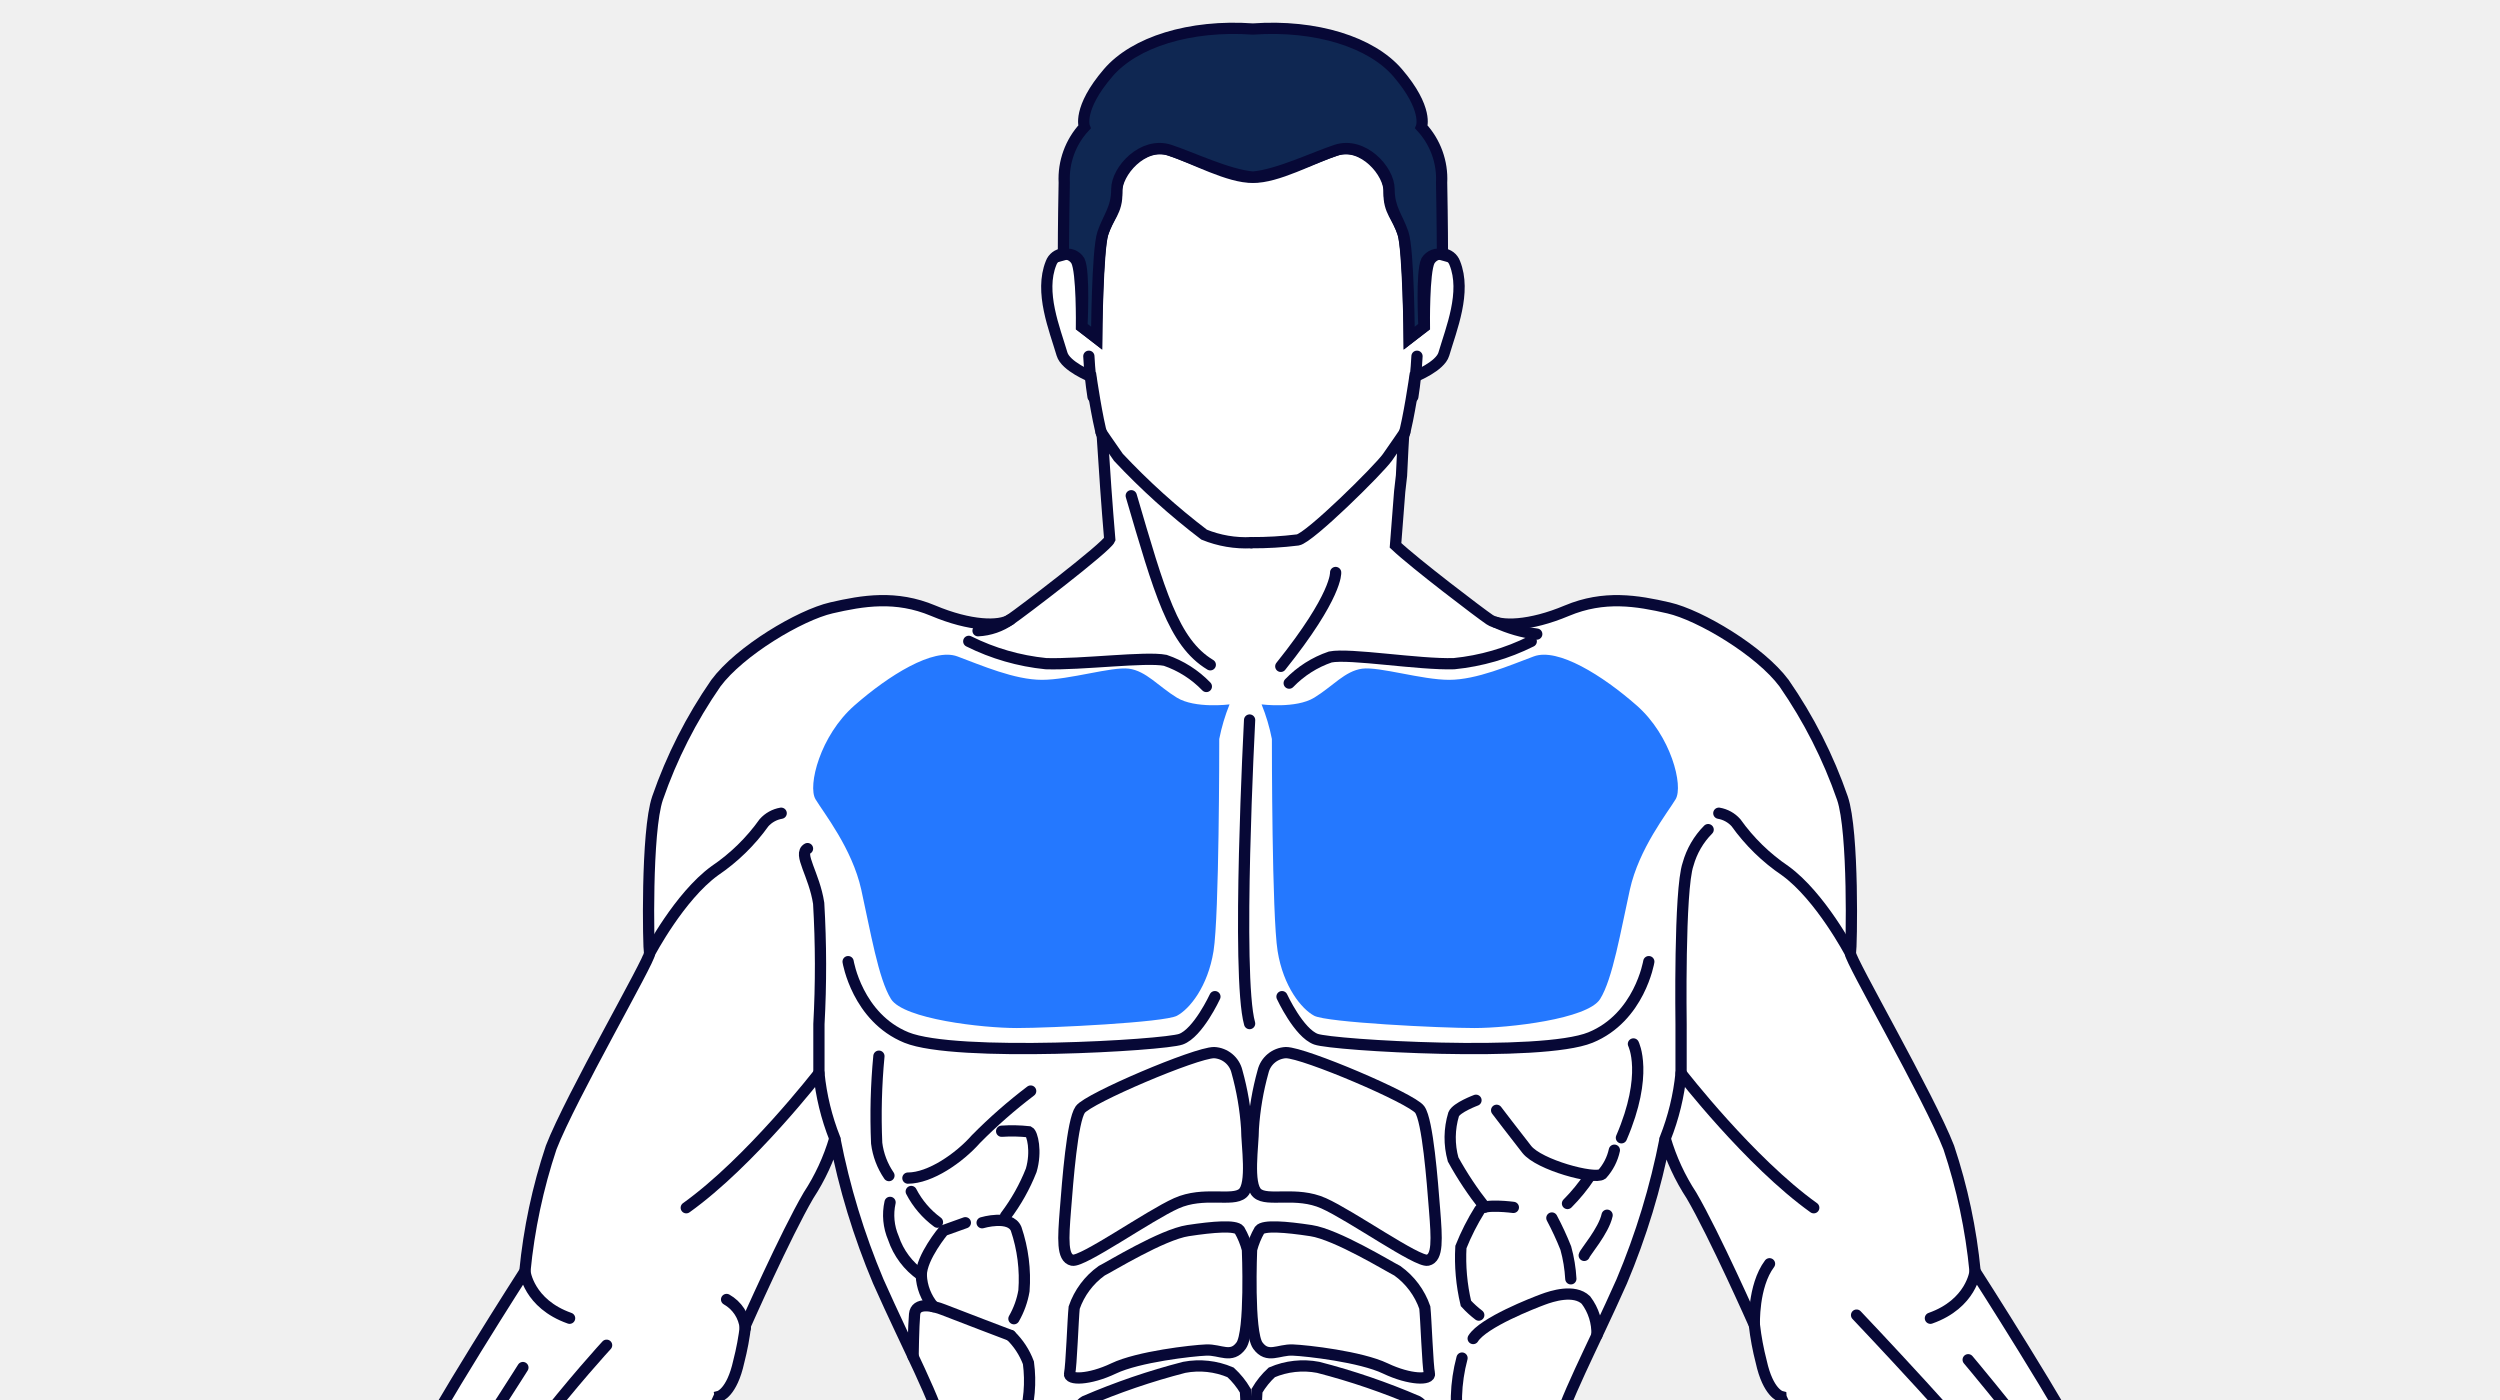
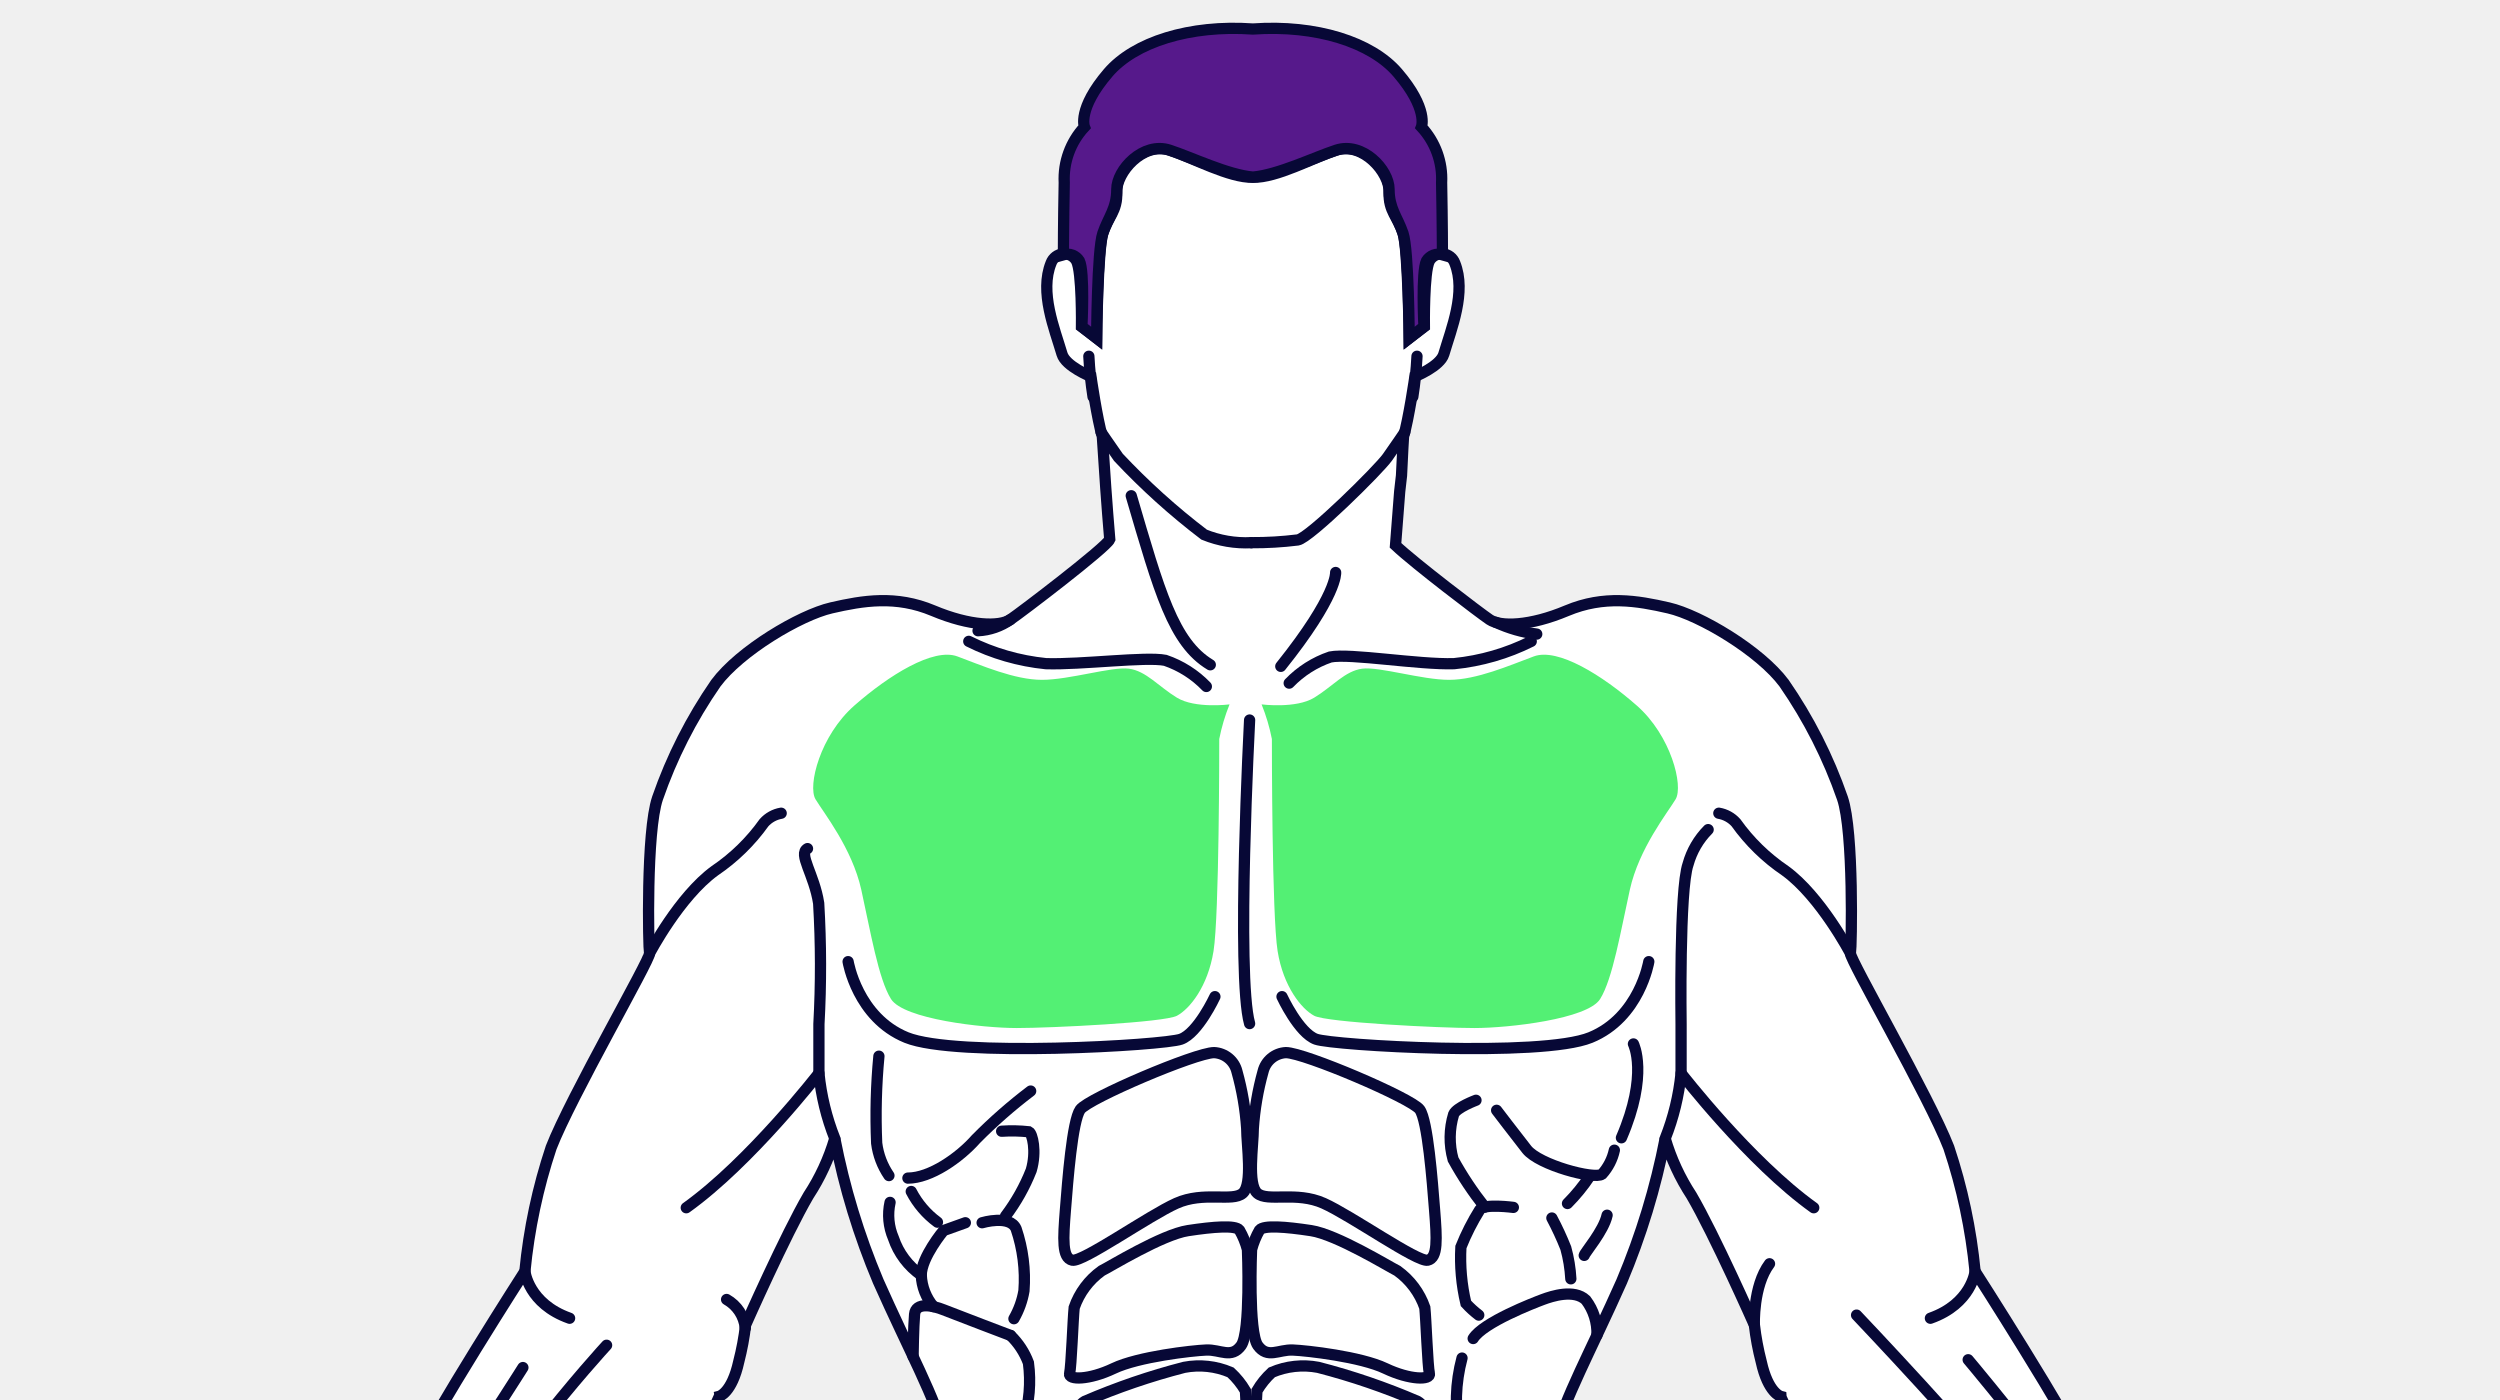
<svg xmlns="http://www.w3.org/2000/svg" id="Layer_1" data-name="Layer 1" width="200" height="112" viewBox="0 0 200 112">
  <defs>
-     <style>.cls-1,.cls-4{fill:none;}.cls-2{clip-path:url(#clip-path);}.cls-3{fill:#fff;}.cls-3,.cls-5,.cls-6{fill-rule:evenodd;}.cls-4{stroke:#070836;stroke-linecap:round;stroke-miterlimit:2.613;stroke-width:0.9px;}.cls-5{fill:#0f2752;}.cls-6{fill:#2478ff;}</style>
+     <style>.cls-1,.cls-4{fill:none;}.cls-2{clip-path:url(#clip-path);}.cls-3{fill:#fff;}.cls-3,.cls-5,.cls-6{fill-rule:evenodd;}.cls-4{stroke:#070836;stroke-linecap:round;stroke-miterlimit:2.613;stroke-width:0.9px;}.cls-5{fill:#56198b;}.cls-6{fill:#53f074;}</style>
    <clipPath id="clip-path">
      <rect class="cls-1" x="-29.6" y="-9.377" width="259.2" height="206.619" />
    </clipPath>
  </defs>
  <g class="cls-2">
    <path class="cls-3" d="M29.223,124.866v0m141.555,0v0M88.781,43.151c-.261.632-7.091,5.84-7.955,6.417-.869.58-3.202.535-6.176-.715s-5.624-.803-8.14-.223-7.319,3.438-9.241,6.027a37.944,37.944,0,0,0-4.666,9.196c-.915,2.679-.732,11.964-.64,12.41s-6.312,11.518-7.868,15.535a45.035,45.035,0,0,0-2.104,9.91s-7.228,11.25-9.516,15.893c-1.447,2.937-2.601,5.66-3.253,7.264-1.021,1.639-5.816,8.805-6.358,9.281-.135-.048-.196-.067-.196-.067a19.528,19.528,0,0,1-2.033.494,3.208,3.208,0,0,0-1.586.687c-.57.393-2.067,1.214-2.067,1.214s-3.658,1.351-4.494,1.613a26.054,26.054,0,0,0-4.75,3.445,13.957,13.957,0,0,1-4.123,2.088c-.94.261-2.871.313-3.08.731a3.713,3.713,0,0,0,1.096,3.236c1.044.731,1.984,1.618,4.02.731s3.706-1.618,3.706-1.618a27.672,27.672,0,0,1-1.149,4.124c-.469.887-3.601,5.69-4.437,7.099S.535,163.403.378,164.812s.418,1.723,1.618,1.879,2.558-1.2,3.184-2.244,6.003-9.344,6.003-9.344-6.89,12.267-7.099,13.52-.261,2.297,1.566,2.401,2.401-2.141,2.975-3.185,6.056-10.545,6.056-10.545-5.795,10.911-5.951,12.268.94,1.931,2.244,1.514,2.832-3.079,3.184-3.915,2.862-5.677,3.918-7.718v.371c-.914,2.29-3.205,7.32-2.248,8.233s2.425-1.558,3.381-3.117c.094-.153.228-.374.392-.646,1.097-1.771,4.267-7.084,5.61-9.412.27-.446,1.514-2.498,2.035-3.279.102-.153.265-.403.47-.724.707-1.061,1.513-2.3,2.271-3.588.401-.682.798-1.383,1.171-2.057.132-.235.253-.454.359-.653l.04-.075c1.006-1.851,1.764-3.358,1.832-3.495l.001-.001.009-.013c.103-.085,2.451-2.042,2.879-3.666q.06-.23.11-.431a81.799,81.799,0,0,1,5.785-6.882c4.3-4.464,11.712-10.714,13.541-14.464s1.83-3.839,1.83-3.839,1.006-.268,1.555-2.768a21.643,21.643,0,0,0,.549-2.946s3.202-7.232,5.032-10.357a17.122,17.122,0,0,0,2.104-4.554,57.684,57.684,0,0,0,3.477,11.428c2.379,5.357,4.758,9.732,5.215,12.142s-.64,9.286-1.281,12.946a33.31,33.31,0,0,1-1.4,5.636l.126,1.864c-1.067,2.478-3.293,7.676-3.565,12.986-.332,6.477-3.986,17.438-5.314,23.749s-1.993,11.19-1.993,11.19H98.589s-.332-4.796-.332-5.875-.415-1.827,0-2.906A11.454,11.454,0,0,1,100,171.671a11.452,11.452,0,0,1,1.744,2.574c.415,1.079,0,1.827,0,2.906s-.332,5.875-.332,5.875h36.537s-.664-4.879-1.993-11.19-4.982-17.272-5.314-23.749c-.272-5.311-2.498-10.508-3.565-12.986l-.286-2.539s-.347-1.3-.988-4.961-1.738-10.536-1.281-12.946,2.836-6.785,5.215-12.142a57.688,57.688,0,0,0,3.477-11.428,17.127,17.127,0,0,0,2.104,4.554c1.83,3.125,5.032,10.357,5.032,10.357a21.647,21.647,0,0,0,.549,2.946c.549,2.5,1.556,2.768,1.556,2.768s0,.089,1.83,3.839,9.241,10,13.541,14.464a81.839,81.839,0,0,1,5.785,6.882q.05.202.11.431c.427,1.623,2.776,3.58,2.879,3.666l.009.013.001.001c.069.137.826,1.645,1.832,3.495l.04.075c.106.199.227.418.359.653.373.675.769,1.375,1.171,2.057.757,1.288,1.564,2.526,2.271,3.588.205.321.368.571.47.724.521.78,1.765,2.832,2.035,3.279,1.343,2.328,4.514,7.64,5.61,9.412.164.272.297.492.391.646.956,1.558,2.424,4.03,3.381,3.117s-1.334-5.943-2.248-8.233v-.371c1.056,2.04,3.567,6.882,3.919,7.718s1.879,3.497,3.184,3.915,2.401-.157,2.244-1.514-5.951-12.268-5.951-12.268,5.481,9.501,6.056,10.545,1.148,3.289,2.975,3.185,1.775-1.149,1.566-2.401-7.099-13.52-7.099-13.52,5.376,8.3,6.003,9.344,1.984,2.401,3.184,2.244,1.775-.47,1.618-1.879-2.558-5.481-3.393-6.891-3.967-6.212-4.437-7.099a27.669,27.669,0,0,1-1.149-4.124s1.67.731,3.706,1.618,2.975,0,4.019-.731a3.712,3.712,0,0,0,1.096-3.236c-.208-.418-2.14-.47-3.08-.731a13.957,13.957,0,0,1-4.123-2.088,26.054,26.054,0,0,0-4.75-3.445c-.835-.261-4.494-1.613-4.494-1.613s-1.497-.82-2.067-1.214a3.207,3.207,0,0,0-1.586-.687,19.521,19.521,0,0,1-2.033-.494s-.061.019-.196.067c-.542-.476-5.337-7.641-6.358-9.281-.652-1.604-1.806-4.327-3.253-7.264-2.287-4.643-9.516-15.893-9.516-15.893a45.025,45.025,0,0,0-2.104-9.91c-1.555-4.018-7.959-15.089-7.868-15.535s.275-9.732-.64-12.41a37.945,37.945,0,0,0-4.666-9.196c-1.921-2.589-6.724-5.446-9.241-6.027s-5.166-1.027-8.14.223-5.306,1.295-6.176.715c-.749-.5-5.98-4.479-7.531-5.943l.335-4.311L112.12,38.05c.066-1.582.163-3.126.163-3.126.411-1.363.91-4.803.91-4.803s2.025-.81,2.314-1.794c.595-2.024,1.817-4.956.874-7.289a1.123,1.123,0,0,0-2.025-.173c-.463.868-.405,5.265-.405,5.265l-1.215.926s-.088-7.059-.493-8.389-1.17-1.735-1.113-3.297-2.091-4.051-4.232-3.357c-1.915.621-4.76,2.214-6.664,2.17-1.904.044-4.749-1.549-6.664-2.17-2.141-.694-4.29,1.794-4.232,3.357s-.708,1.966-1.113,3.297-.493,8.389-.493,8.389L86.518,26.13s.058-4.397-.405-5.265a1.123,1.123,0,0,0-2.025.173c-.944,2.333.278,5.265.874,7.289.289.984,2.314,1.794,2.314,1.794s.499,3.44.91,4.803C88.358,37.675,88.548,40.404,88.781,43.151Z" />
    <path class="cls-4" d="M29.223,124.866v0m141.555,0v0M88.781,43.151c-.261.632-7.091,5.84-7.955,6.417-.869.58-3.202.535-6.176-.715s-5.624-.803-8.14-.223-7.319,3.438-9.241,6.027a37.944,37.944,0,0,0-4.666,9.196c-.915,2.679-.732,11.964-.64,12.41s-6.312,11.518-7.868,15.535a45.035,45.035,0,0,0-2.104,9.91s-7.228,11.25-9.516,15.893c-1.447,2.937-2.601,5.66-3.253,7.264-1.021,1.639-5.816,8.805-6.358,9.281-.135-.048-.196-.067-.196-.067a19.528,19.528,0,0,1-2.033.494,3.208,3.208,0,0,0-1.586.687c-.57.393-2.067,1.214-2.067,1.214s-3.658,1.351-4.494,1.613a26.054,26.054,0,0,0-4.75,3.445,13.957,13.957,0,0,1-4.123,2.088c-.94.261-2.871.313-3.08.731a3.713,3.713,0,0,0,1.096,3.236c1.044.731,1.984,1.618,4.02.731s3.706-1.618,3.706-1.618a27.672,27.672,0,0,1-1.149,4.124c-.469.887-3.601,5.69-4.437,7.099S.535,163.403.378,164.812s.418,1.723,1.618,1.879,2.558-1.2,3.184-2.244,6.003-9.344,6.003-9.344-6.89,12.267-7.099,13.52-.261,2.297,1.566,2.401,2.401-2.141,2.975-3.185,6.056-10.545,6.056-10.545-5.795,10.911-5.951,12.268.94,1.931,2.244,1.514,2.832-3.079,3.184-3.915,2.862-5.677,3.918-7.718v.371c-.914,2.29-3.205,7.32-2.248,8.233s2.425-1.558,3.381-3.117c.094-.153.228-.374.392-.646,1.097-1.771,4.267-7.084,5.61-9.412.27-.446,1.514-2.498,2.035-3.279.102-.153.265-.403.47-.724.707-1.061,1.513-2.3,2.271-3.588.401-.682.798-1.383,1.171-2.057.132-.235.253-.454.359-.653l.04-.075c1.006-1.851,1.764-3.358,1.832-3.495l.001-.001.009-.013c.103-.085,2.451-2.042,2.879-3.666q.06-.23.11-.431a81.799,81.799,0,0,1,5.785-6.882c4.3-4.464,11.712-10.714,13.541-14.464s1.83-3.839,1.83-3.839,1.006-.268,1.555-2.768a21.643,21.643,0,0,0,.549-2.946s3.202-7.232,5.032-10.357a17.122,17.122,0,0,0,2.104-4.554,57.684,57.684,0,0,0,3.477,11.428c2.379,5.357,4.758,9.732,5.215,12.142s-.64,9.286-1.281,12.946a33.31,33.31,0,0,1-1.4,5.636l.126,1.864c-1.067,2.478-3.293,7.676-3.565,12.986-.332,6.477-3.986,17.438-5.314,23.749s-1.993,11.19-1.993,11.19H98.589s-.332-4.796-.332-5.875-.415-1.827,0-2.906A11.454,11.454,0,0,1,100,171.671a11.452,11.452,0,0,1,1.744,2.574c.415,1.079,0,1.827,0,2.906s-.332,5.875-.332,5.875h36.537s-.664-4.879-1.993-11.19-4.982-17.272-5.314-23.749c-.272-5.311-2.498-10.508-3.565-12.986l-.286-2.539s-.347-1.3-.988-4.961-1.738-10.536-1.281-12.946,2.836-6.785,5.215-12.142a57.688,57.688,0,0,0,3.477-11.428,17.127,17.127,0,0,0,2.104,4.554c1.83,3.125,5.032,10.357,5.032,10.357a21.647,21.647,0,0,0,.549,2.946c.549,2.5,1.556,2.768,1.556,2.768s0,.089,1.83,3.839,9.241,10,13.541,14.464a81.839,81.839,0,0,1,5.785,6.882q.05.202.11.431c.427,1.623,2.776,3.58,2.879,3.666l.009.013.001.001c.069.137.826,1.645,1.832,3.495l.04.075c.106.199.227.418.359.653.373.675.769,1.375,1.171,2.057.757,1.288,1.564,2.526,2.271,3.588.205.321.368.571.47.724.521.78,1.765,2.832,2.035,3.279,1.343,2.328,4.514,7.64,5.61,9.412.164.272.297.492.391.646.956,1.558,2.424,4.03,3.381,3.117s-1.334-5.943-2.248-8.233v-.371c1.056,2.04,3.567,6.882,3.919,7.718s1.879,3.497,3.184,3.915,2.401-.157,2.244-1.514-5.951-12.268-5.951-12.268,5.481,9.501,6.056,10.545,1.148,3.289,2.975,3.185,1.775-1.149,1.566-2.401-7.099-13.52-7.099-13.52,5.376,8.3,6.003,9.344,1.984,2.401,3.184,2.244,1.775-.47,1.618-1.879-2.558-5.481-3.393-6.891-3.967-6.212-4.437-7.099a27.669,27.669,0,0,1-1.149-4.124s1.67.731,3.706,1.618,2.975,0,4.019-.731a3.712,3.712,0,0,0,1.096-3.236c-.208-.418-2.14-.47-3.08-.731a13.957,13.957,0,0,1-4.123-2.088,26.054,26.054,0,0,0-4.75-3.445c-.835-.261-4.494-1.613-4.494-1.613s-1.497-.82-2.067-1.214a3.207,3.207,0,0,0-1.586-.687,19.521,19.521,0,0,1-2.033-.494s-.061.019-.196.067c-.542-.476-5.337-7.641-6.358-9.281-.652-1.604-1.806-4.327-3.253-7.264-2.287-4.643-9.516-15.893-9.516-15.893a45.025,45.025,0,0,0-2.104-9.91c-1.555-4.018-7.959-15.089-7.868-15.535s.275-9.732-.64-12.41a37.945,37.945,0,0,0-4.666-9.196c-1.921-2.589-6.724-5.446-9.241-6.027s-5.166-1.027-8.14.223-5.306,1.295-6.176.715c-.749-.5-5.98-4.479-7.531-5.943l.335-4.311L112.12,38.05c.066-1.582.163-3.126.163-3.126.411-1.363.91-4.803.91-4.803s2.025-.81,2.314-1.794c.595-2.024,1.817-4.956.874-7.289a1.123,1.123,0,0,0-2.025-.173c-.463.868-.405,5.265-.405,5.265l-1.215.926s-.088-7.059-.493-8.389-1.17-1.735-1.113-3.297-2.091-4.051-4.232-3.357c-1.915.621-4.76,2.214-6.664,2.17-1.904.044-4.749-1.549-6.664-2.17-2.141-.694-4.29,1.794-4.232,3.357s-.708,1.966-1.113,3.297-.493,8.389-.493,8.389L86.518,26.13s.058-4.397-.405-5.265a1.123,1.123,0,0,0-2.025.173c-.944,2.333.278,5.265.874,7.289.289.984,2.314,1.794,2.314,1.794s.499,3.44.91,4.803C88.358,37.675,88.548,40.404,88.781,43.151Z" />
    <path class="cls-5" d="M100.234,14.167c-2.011-.174-4.915-1.58-6.664-2.154-2.114-.694-4.225,1.562-4.227,3.124s-.662,2.198-1.118,3.529-.493,8.389-.493,8.389l-1.18-.926s.225-4.397-.204-5.265a1.134,1.134,0,0,0-1.276-.485s.005-2.639.067-5.763a6.092,6.092,0,0,1,1.616-4.455s-.581-1.446,1.901-4.339c2.099-2.446,6.515-3.857,11.578-3.501,5.063-.356,9.479,1.056,11.578,3.501,2.482,2.893,1.901,4.339,1.901,4.339a6.092,6.092,0,0,1,1.616,4.455c.061,3.124.067,5.763.067,5.763a1.134,1.134,0,0,0-1.276.485c-.43.868-.204,5.265-.204,5.265l-1.18.926s-.037-7.059-.493-8.389-1.116-1.967-1.118-3.529-2.113-3.819-4.227-3.124C105.149,12.587,102.245,13.993,100.234,14.167Z" />
    <path class="cls-4" d="M100.234,14.167c-2.011-.174-4.915-1.58-6.664-2.154-2.114-.694-4.225,1.562-4.227,3.124s-.662,2.198-1.118,3.529-.493,8.389-.493,8.389l-1.18-.926s.225-4.397-.204-5.265a1.134,1.134,0,0,0-1.276-.485s.005-2.639.067-5.763a6.092,6.092,0,0,1,1.616-4.455s-.581-1.446,1.901-4.339c2.099-2.446,6.515-3.857,11.578-3.501,5.063-.356,9.479,1.056,11.578,3.501,2.482,2.893,1.901,4.339,1.901,4.339a6.092,6.092,0,0,1,1.616,4.455c.061,3.124.067,5.763.067,5.763a1.134,1.134,0,0,0-1.276.485c-.43.868-.204,5.265-.204,5.265l-1.18.926s-.037-7.059-.493-8.389-1.116-1.967-1.118-3.529-2.113-3.819-4.227-3.124C105.149,12.587,102.245,13.993,100.234,14.167Z" />
    <path class="cls-4" d="M87.443,31.742a31.35,31.35,0,0,1-.335-3.243" />
    <path class="cls-4" d="M100.104,43.415a8.873,8.873,0,0,1-3.775-.644,55.595,55.595,0,0,1-6.857-6.186c-.694-.984-1.387-2.009-1.387-2.009" />
    <path class="cls-4" d="M113.025,31.742a31.392,31.392,0,0,0,.335-3.243" />
    <path class="cls-4" d="M100.104,43.415a28.59,28.59,0,0,0,3.723-.22c.937-.156,6.475-5.627,7.169-6.61s1.387-2.009,1.387-2.009" />
    <path class="cls-4" d="M66.787,91.085A19.358,19.358,0,0,1,65.514,85.86V81.932a85.649,85.649,0,0,0-.02-9.669c-.357-2.321-1.664-3.959-.893-4.375" />
    <path class="cls-4" d="M41.991,101.71s.283,2.588,3.577,3.749" />
    <path class="cls-4" d="M65.514,85.86s-5.489,7.098-10.613,10.759" />
    <path class="cls-4" d="M51.964,76.264s2.388-4.554,5.224-6.608a15.499,15.499,0,0,0,3.934-3.839,2.377,2.377,0,0,1,1.372-.759" />
    <path class="cls-4" d="M90.499,39.658c2.259,7.691,3.361,11.741,6.324,13.525" />
    <path class="cls-4" d="M96.508,54.918A8.268,8.268,0,0,0,93.22,52.826c-1.555-.312-6.707.357-9.543.268a17.769,17.769,0,0,1-6.176-1.786" />
    <path class="cls-4" d="M98.957,85.727a1.982,1.982,0,0,0-1.83-1.518c-1.464,0-10.065,3.661-10.705,4.553s-1.006,5.714-1.189,8.036-.275,3.839.549,4.018,6.13-3.571,8.326-4.553,4.483-.089,5.307-.804.32-3.839.32-5.178A22.442,22.442,0,0,0,98.957,85.727Z" />
    <path class="cls-4" d="M99.795,99.967a6.317,6.317,0,0,0-.64-1.562c-.32-.402-2.059-.268-4.117.044s-6.268,2.902-6.908,3.214a6.061,6.061,0,0,0-2.196,2.946c-.092.848-.229,4.732-.366,5.268s1.555.536,3.523-.402,6.268-1.428,7.411-1.473,2.013.714,2.79-.357S99.795,99.967,99.795,99.967Z" />
    <path class="cls-4" d="M99.633,111.262a6.409,6.409,0,0,0-1.189-1.473,6.392,6.392,0,0,0-3.706-.402,54.371,54.371,0,0,0-7.96,2.723c-.778.447-.823,1.696-.915,2.589s.091,6.205.091,7.098.869,1.339,1.921,1.384a76.957,76.957,0,0,0,9.882-1.92c1.51-.491,2.013-.937,2.15-1.741S99.633,111.262,99.633,111.262Z" />
    <path class="cls-4" d="M133.213,91.085a19.357,19.357,0,0,0,1.273-5.224V81.932s-.155-10.741.559-12.794a6.321,6.321,0,0,1,1.607-2.768" />
    <path class="cls-4" d="M158.009,101.71s-.283,2.588-3.577,3.749" />
    <path class="cls-4" d="M134.487,85.86s5.489,7.098,10.613,10.759" />
    <path class="cls-4" d="M148.036,76.264s-2.388-4.554-5.224-6.608a15.499,15.499,0,0,1-3.934-3.839,2.377,2.377,0,0,0-1.372-.759" />
    <path class="cls-4" d="M106.851,45.799s.168,1.821-4.388,7.509" />
    <path class="cls-4" d="M103.135,54.651a8.268,8.268,0,0,1,3.289-2.093c1.555-.313,7.064.625,9.9.536a17.768,17.768,0,0,0,6.176-1.786" />
    <path class="cls-4" d="M101.043,85.727a1.982,1.982,0,0,1,1.83-1.518c1.464,0,10.065,3.661,10.705,4.553s1.006,5.714,1.189,8.036.275,3.839-.549,4.018-6.13-3.571-8.326-4.553-4.483-.089-5.306-.804-.32-3.839-.32-5.178A22.442,22.442,0,0,1,101.043,85.727Z" />
    <path class="cls-4" d="M100.125,99.967a6.315,6.315,0,0,1,.64-1.562c.32-.402,2.059-.268,4.117.044s6.268,2.902,6.908,3.214a6.062,6.062,0,0,1,2.196,2.946c.092.848.229,4.732.366,5.268s-1.555.536-3.523-.402-6.268-1.428-7.411-1.473-2.013.714-2.791-.357S100.125,99.967,100.125,99.967Z" />
    <path class="cls-4" d="M100.555,111.262a6.411,6.411,0,0,1,1.19-1.473,6.392,6.392,0,0,1,3.706-.402,54.375,54.375,0,0,1,7.96,2.723c.778.447.823,1.696.915,2.589s-.091,6.205-.091,7.098-.869,1.339-1.921,1.384a76.957,76.957,0,0,1-9.882-1.92c-1.51-.491-2.013-.937-2.15-1.741S100.555,111.262,100.555,111.262Z" />
    <path class="cls-4" d="M99.968,57.602s-1.075,20.445,0,24.285" />
    <path class="cls-4" d="M80.826,49.568a4.884,4.884,0,0,1-2.583.891" />
    <path class="cls-4" d="M119.673,49.789a11.054,11.054,0,0,0,3.267.938" />
    <path class="cls-4" d="M130.674,83.515s1.235,2.419-.961,7.508" />
    <path class="cls-4" d="M67.849,76.931s.732,4.464,4.666,6.071,20.582.628,21.957.135,2.721-3.405,2.721-3.405" />
    <path class="cls-4" d="M131.904,76.931s-.732,4.464-4.666,6.071-20.582.628-21.957.135-2.721-3.405-2.721-3.405" />
    <path class="cls-6" d="M98.364,56.351s-2.745.357-4.209-.536-2.47-2.143-3.843-2.321-4.758.893-6.954.893-4.849-1.161-6.771-1.875-5.49,1.518-8.235,3.928-3.752,6.429-3.111,7.5,2.928,3.928,3.66,7.232,1.372,7.143,2.379,8.75,7.32,2.321,10.065,2.321,11.803-.446,12.81-.982,2.47-2.322,2.928-5.178.457-16.339.457-16.964a15.254,15.254,0,0,1,.823-2.768" />
    <path class="cls-6" d="M100.926,56.351s2.745.357,4.209-.536,2.47-2.143,3.843-2.321,4.758.893,6.954.893,4.849-1.161,6.771-1.875,5.49,1.518,8.235,3.928,3.752,6.429,3.111,7.5-2.928,3.928-3.66,7.232-1.372,7.143-2.379,8.75-7.32,2.321-10.065,2.321-11.803-.446-12.809-.982-2.471-2.322-2.928-5.178-.457-16.339-.457-16.964a15.254,15.254,0,0,0-.823-2.768" />
    <path class="cls-4" d="M82.453,87.284a40.986,40.986,0,0,0-4.375,3.839c-1.339,1.518-3.661,3.125-5.446,3.125" />
    <path class="cls-4" d="M73.047,108.517s.031-2.394.12-3.376,1.429-.714,2.321-.357,5.357,2.053,5.357,2.053" />
    <path class="cls-4" d="M74.681,104.532a4.18,4.18,0,0,1-.979-2.517c0-1.429,1.786-3.571,1.786-3.571l1.741-.625" />
    <path class="cls-4" d="M72.899,95.319a7.086,7.086,0,0,0,2.098,2.455" />
    <path class="cls-4" d="M80.131,90.498a12.336,12.336,0,0,1,2.188.045c.268.134.625,1.562.179,3.08a15.438,15.438,0,0,1-2.054,3.661" />
    <path class="cls-4" d="M78.569,97.819s2.232-.67,2.723.491a12.536,12.536,0,0,1,.625,4.955,6.755,6.755,0,0,1-.803,2.232" />
    <path class="cls-4" d="M80.845,106.837a5.941,5.941,0,0,1,1.429,2.188,10.865,10.865,0,0,1-.402,4.687A2.237,2.237,0,0,1,80.488,115.14" />
    <path class="cls-4" d="M127.756,106.813a4.373,4.373,0,0,0-.884-2.811c-.938-.893-2.723-.312-3.438-.045s-4.777,1.83-5.58,3.125" />
    <path class="cls-4" d="M116.962,108.645a13.348,13.348,0,0,0-.446,3.036c0,1.429-.089,2.679.491,2.946a5.203,5.203,0,0,0,1.339.357" />
    <path class="cls-4" d="M121.069,96.592s-2.366-.312-2.679.179a18.761,18.761,0,0,0-1.518,2.991,15.858,15.858,0,0,0,.402,4.509,7.719,7.719,0,0,0,1.027.937" />
    <path class="cls-4" d="M124.149,97.44a23.963,23.963,0,0,1,1.116,2.411,11.602,11.602,0,0,1,.402,2.455" />
    <path class="cls-4" d="M126.738,100.431c.044-.223,1.562-1.964,1.83-3.214" />
    <path class="cls-4" d="M127.185,94.092A14.357,14.357,0,0,1,125.399,96.28" />
    <path class="cls-4" d="M118.782,96.565a27.386,27.386,0,0,1-2.534-3.812,6.481,6.481,0,0,1,.045-3.616c.223-.536,1.786-1.116,1.786-1.116" />
    <path class="cls-4" d="M119.73,88.824s1.428,1.875,2.41,3.125,5.402,2.433,6.027,1.986a4.216,4.216,0,0,0,.982-1.92" />
    <path class="cls-4" d="M70.313,84.494a50.322,50.322,0,0,0-.179,6.964,5.875,5.875,0,0,0,.982,2.589" />
    <path class="cls-4" d="M71.205,96.19a4.665,4.665,0,0,0,.268,2.857,5.885,5.885,0,0,0,2.229,2.968" />
    <path class="cls-4" d="M48.528,107.619s-10.803,11.696-14.732,21.339" />
    <path class="cls-4" d="M41.832,109.404s-10.159,16.16-12.669,17.589" />
    <path class="cls-4" d="M148.526,105.208s10,10.535,11.964,13.482,7.232,10.089,7.232,10.089" />
    <path class="cls-4" d="M157.454,108.779s12.02,14.221,13.912,19.935" />
    <path class="cls-4" d="M140.35,105.995s-.127-3.108,1.212-4.894" />
    <path class="cls-4" d="M59.625,106.238a2.976,2.976,0,0,0-1.498-2.28" />
  </g>
</svg>
